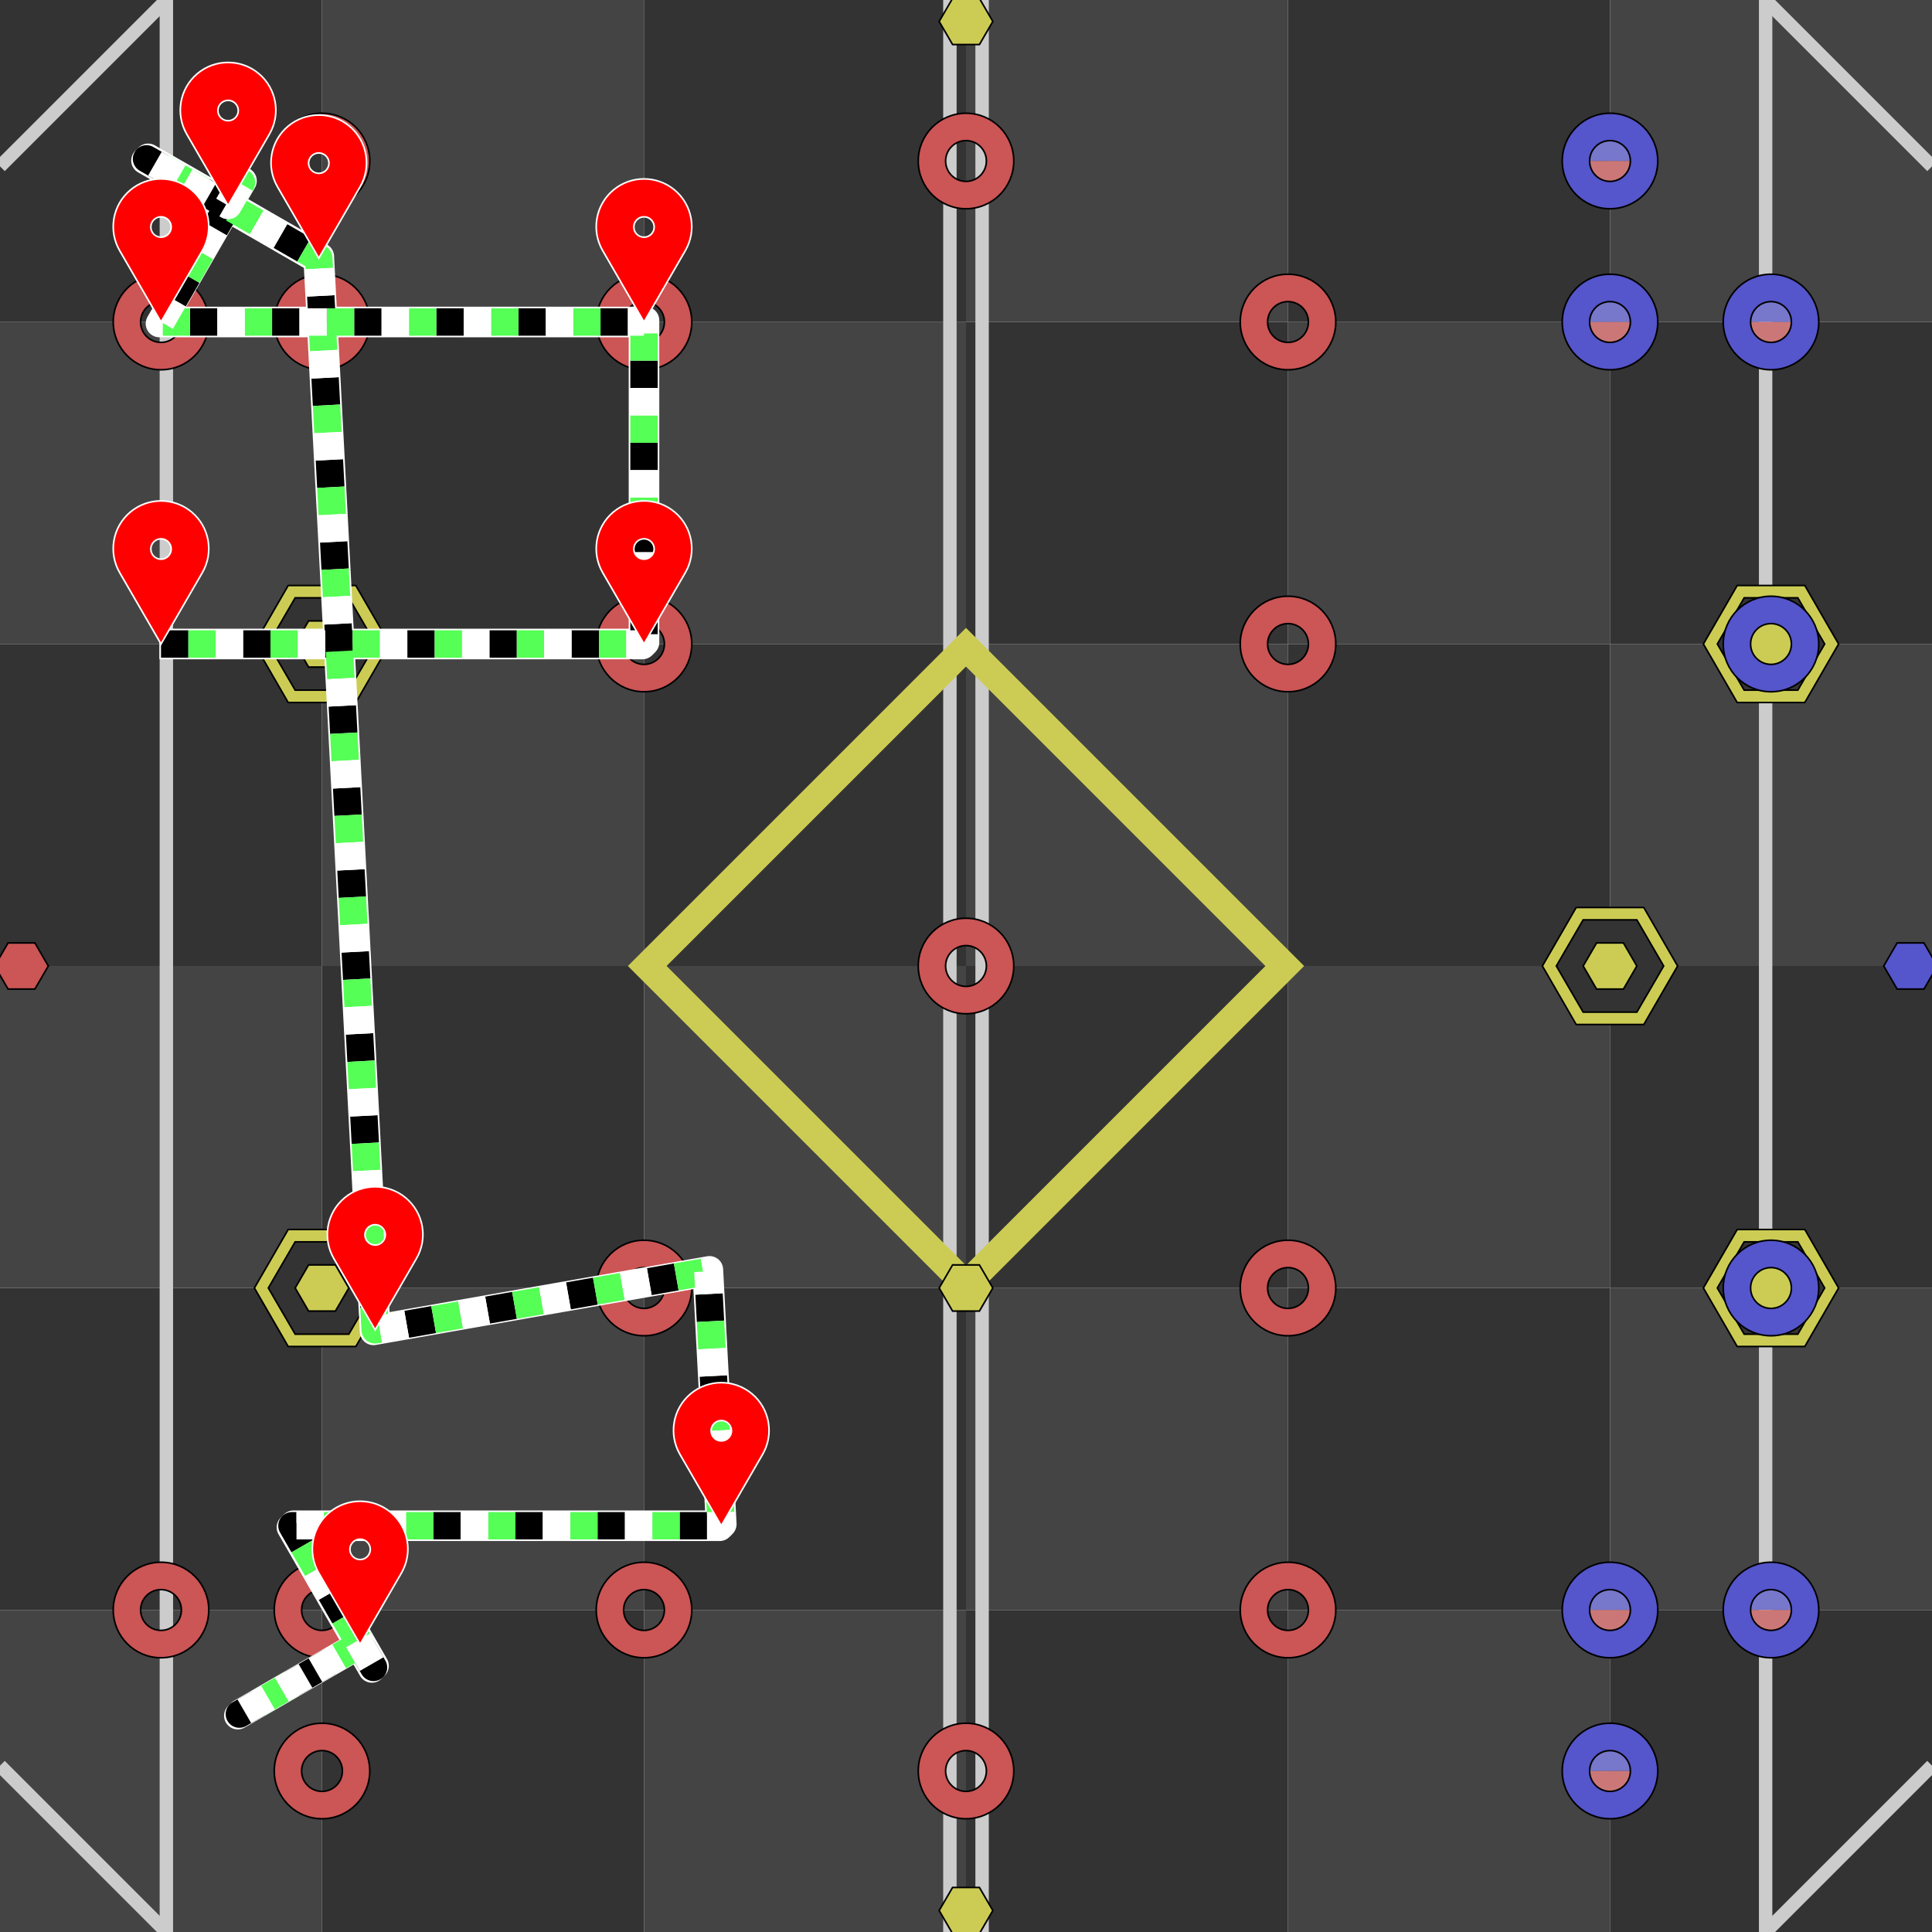
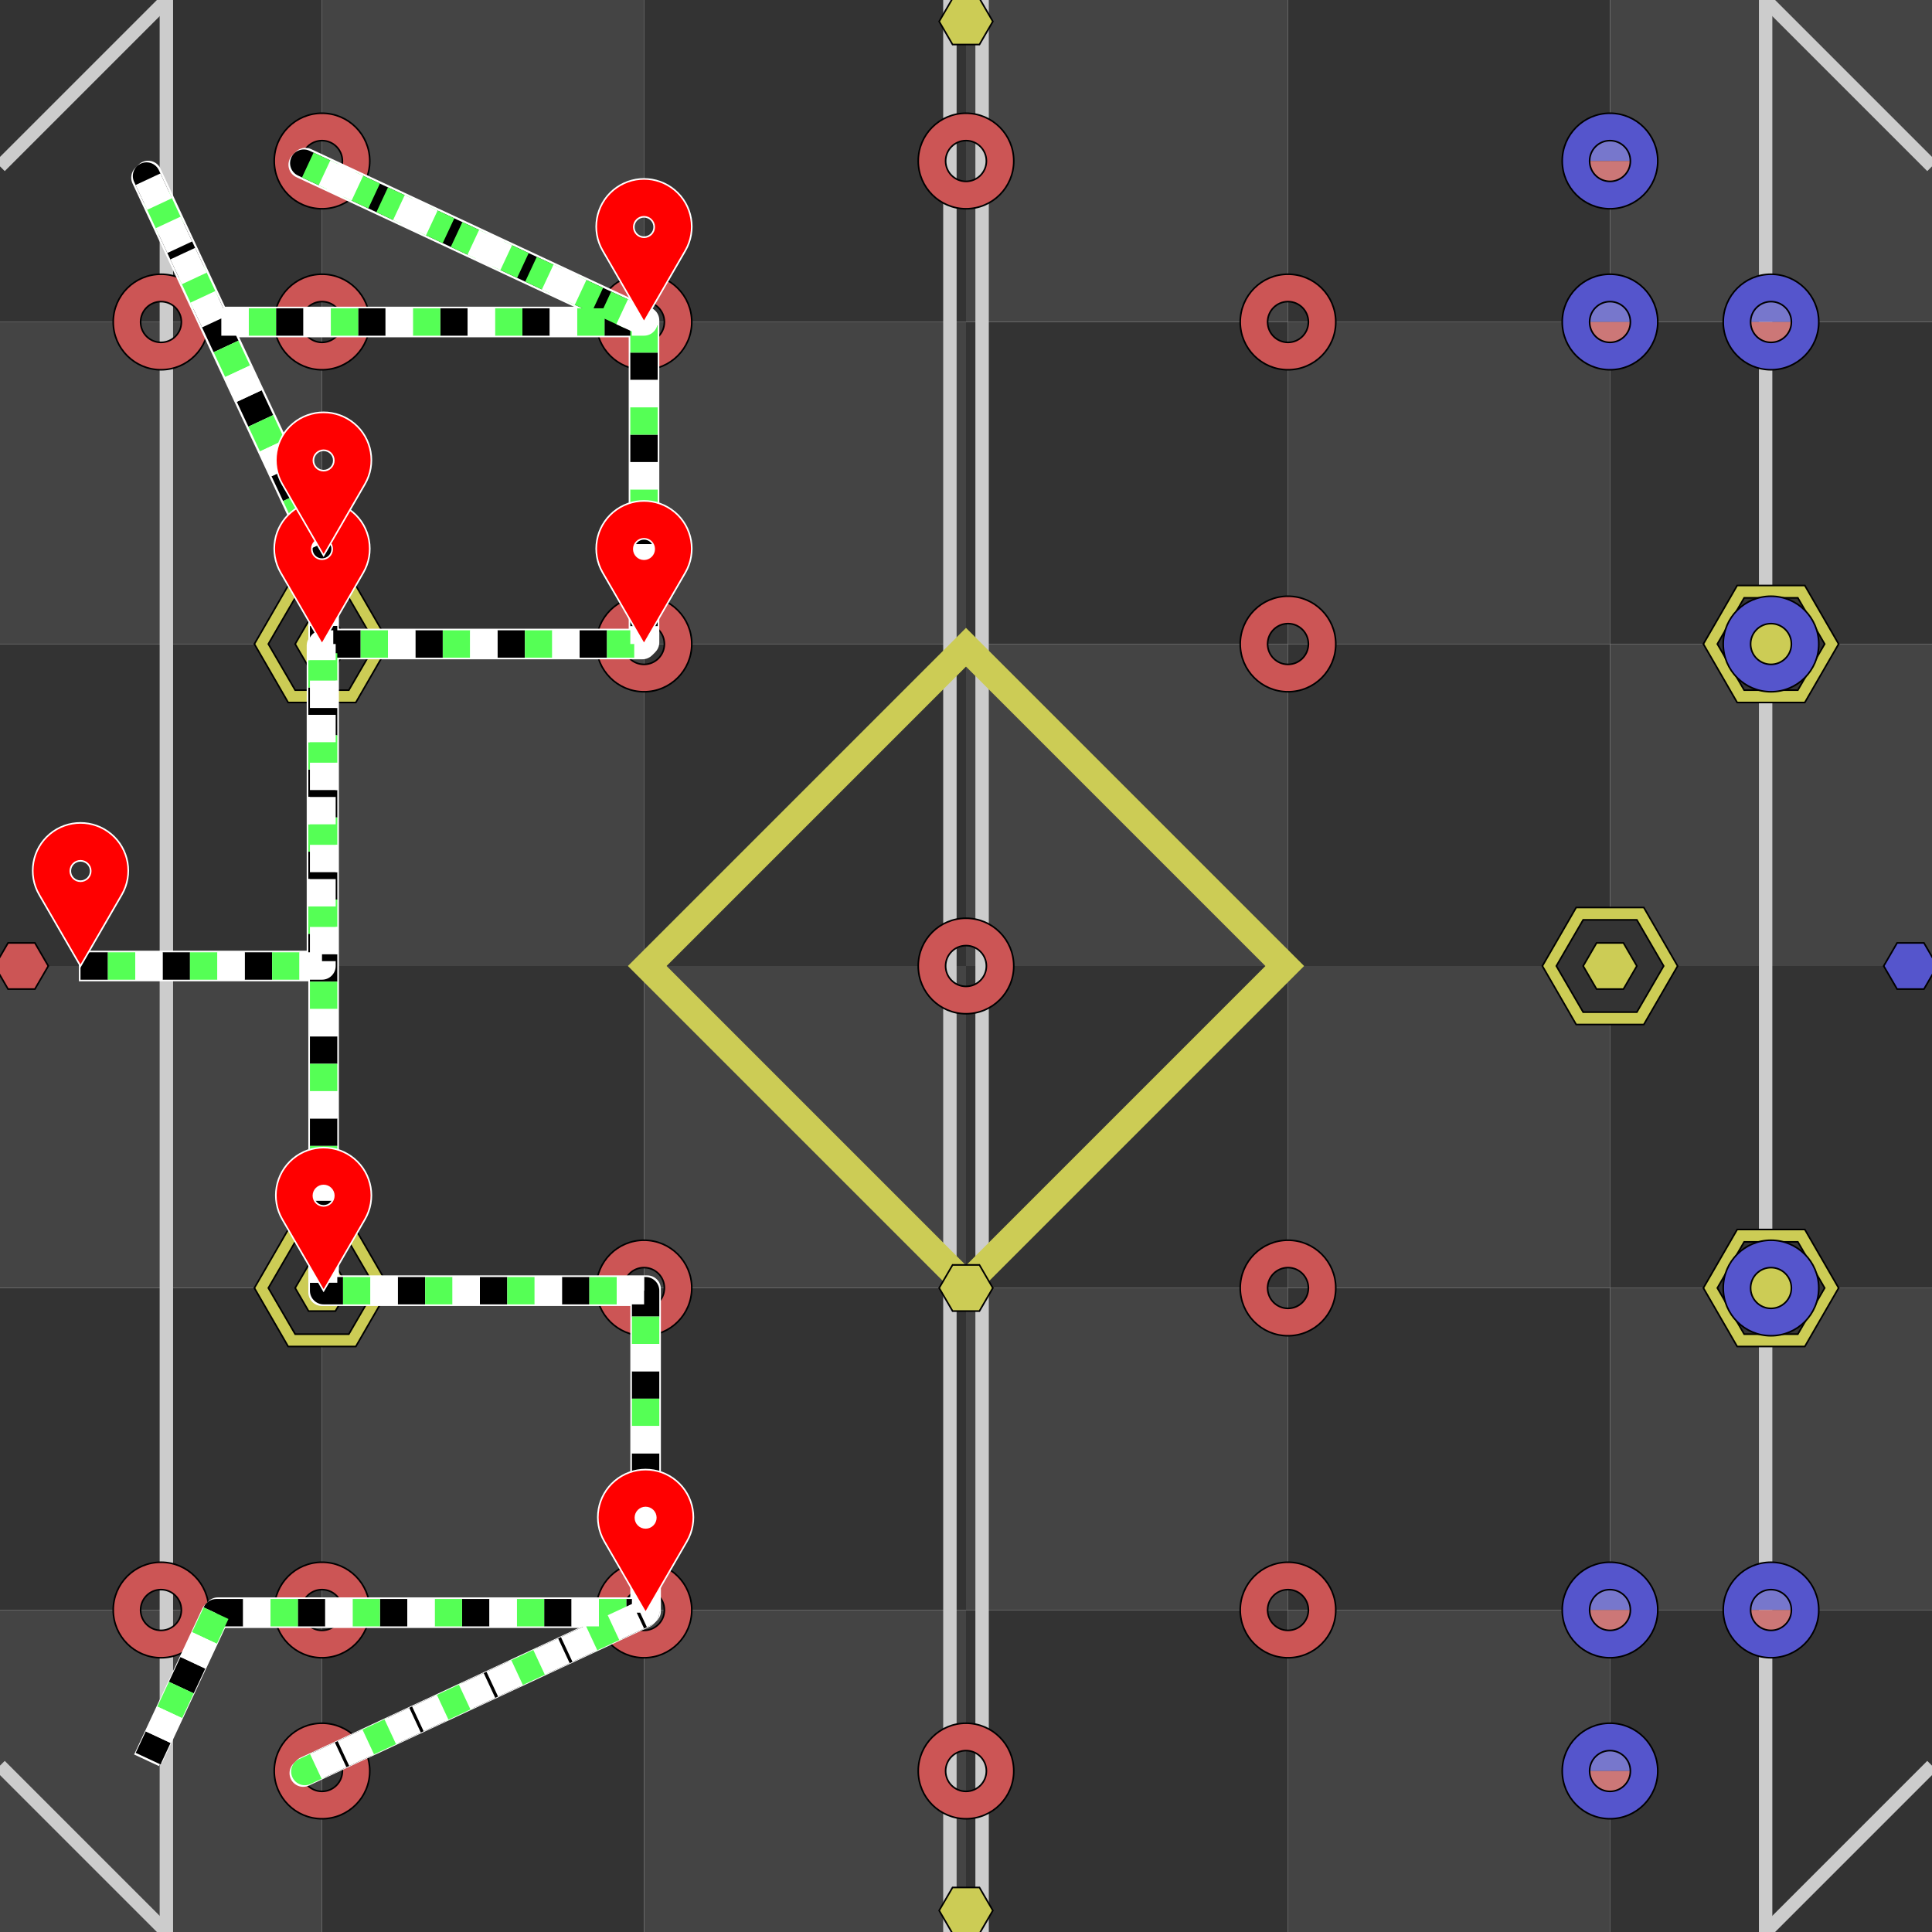
<svg xmlns="http://www.w3.org/2000/svg" version="1.1" width="600" height="600" viewBox="-1800 -1800 3600 3600">
  <g transform="scale(1, -1)">
    <rect x="-1800" y="-1800" width="600" height="600" fill="#444444" />
    <rect x="-1800" y="-1200" width="600" height="600" fill="#333333" />
    <rect x="-1800" y="-600" width="600" height="600" fill="#444444" />
    <rect x="-1800" y="0" width="600" height="600" fill="#333333" />
    <rect x="-1800" y="600" width="600" height="600" fill="#444444" />
    <rect x="-1800" y="1200" width="600" height="600" fill="#333333" />
    <rect x="-1200" y="-1800" width="600" height="600" fill="#333333" />
    <rect x="-1200" y="-1200" width="600" height="600" fill="#444444" />
    <rect x="-1200" y="-600" width="600" height="600" fill="#333333" />
    <rect x="-1200" y="0" width="600" height="600" fill="#444444" />
    <rect x="-1200" y="600" width="600" height="600" fill="#333333" />
    <rect x="-1200" y="1200" width="600" height="600" fill="#444444" />
    <rect x="-600" y="-1800" width="600" height="600" fill="#444444" />
    <rect x="-600" y="-1200" width="600" height="600" fill="#333333" />
    <rect x="-600" y="-600" width="600" height="600" fill="#444444" />
    <rect x="-600" y="0" width="600" height="600" fill="#333333" />
    <rect x="-600" y="600" width="600" height="600" fill="#444444" />
    <rect x="-600" y="1200" width="600" height="600" fill="#333333" />
    <rect x="0" y="-1800" width="600" height="600" fill="#333333" />
    <rect x="0" y="-1200" width="600" height="600" fill="#444444" />
    <rect x="0" y="-600" width="600" height="600" fill="#333333" />
    <rect x="0" y="0" width="600" height="600" fill="#444444" />
    <rect x="0" y="600" width="600" height="600" fill="#333333" />
    <rect x="0" y="1200" width="600" height="600" fill="#444444" />
    <rect x="600" y="-1800" width="600" height="600" fill="#444444" />
    <rect x="600" y="-1200" width="600" height="600" fill="#333333" />
    <rect x="600" y="-600" width="600" height="600" fill="#444444" />
    <rect x="600" y="0" width="600" height="600" fill="#333333" />
    <rect x="600" y="600" width="600" height="600" fill="#444444" />
    <rect x="600" y="1200" width="600" height="600" fill="#333333" />
    <rect x="1200" y="-1800" width="600" height="600" fill="#333333" />
    <rect x="1200" y="-1200" width="600" height="600" fill="#444444" />
    <rect x="1200" y="-600" width="600" height="600" fill="#333333" />
    <rect x="1200" y="0" width="600" height="600" fill="#444444" />
    <rect x="1200" y="600" width="600" height="600" fill="#333333" />
    <rect x="1200" y="1200" width="600" height="600" fill="#444444" />
    <line x1="-1490" y1="-1800" x2="-1490" y2="1800" stroke="#cccccc" stroke-width="25" />
    <line x1="-30" y1="-1800" x2="-30" y2="1800" stroke="#cccccc" stroke-width="25" />
    <line x1="30" y1="-1800" x2="30" y2="1800" stroke="#cccccc" stroke-width="25" />
    <line x1="1490" y1="-1800" x2="1490" y2="1800" stroke="#cccccc" stroke-width="25" />
    <line x1="-1800" y1="-1490" x2="-1490" y2="-1800" stroke="#cccccc" stroke-width="25" />
    <line x1="1800" y1="-1490" x2="1490" y2="-1800" stroke="#cccccc" stroke-width="25" />
    <line x1="-1800" y1="1490" x2="-1490" y2="1800" stroke="#cccccc" stroke-width="25" />
    <line x1="1800" y1="1490" x2="1490" y2="1800" stroke="#cccccc" stroke-width="25" />
    <rect x="-420" y="-420" width="840" height="840" transform="rotate(45)" stroke="#cccc55" fill="none" stroke-width="51" />
    <polygon points="-1710,0 -1735,43 -1785,43 -1810,0 -1785,-43 -1735,-43" fill="#cc5555" stroke="#000000" stroke-width="3" />
    <polygon points="1810,0 1785,43 1735,43 1710,0 1735,-43 1785,-43" fill="#5555cc" stroke="#000000" stroke-width="3" />
    <polygon points="50,1760 25,1803 -25,1803 -50,1760 -25,1717 25,1717" fill="#cccc55" stroke="#000000" stroke-width="3" />
    <polygon points="50,-600 25,-557 -25,-557 -50,-600 -25,-643 25,-643" fill="#cccc55" stroke="#000000" stroke-width="3" />
    <polygon points="50,-1760 25,-1717 -25,-1717 -50,-1760 -25,-1803 25,-1803" fill="#cccc55" stroke="#000000" stroke-width="3" />
    <polygon points="-1074,600 -1137,709 -1263,709 -1326,600 -1263,491 -1137,491" fill="#cccc55" stroke="#000000" stroke-width="3" />
    <polygon points="-1100,600 -1150,686 -1250,686 -1300,600 -1250,514 -1150,514" fill="#333333" stroke="#000000" stroke-width="3" />
    <polygon points="-1150,600 -1175,643 -1225,643 -1250,600 -1225,557 -1175,557" fill="#cccc55" stroke="#000000" stroke-width="3" />
    <polygon points="1626,600 1563,709 1437,709 1374,600 1437,491 1563,491" fill="#cccc55" stroke="#000000" stroke-width="3" />
    <polygon points="1600,600 1550,686 1450,686 1400,600 1450,514 1550,514" fill="#333333" stroke="#000000" stroke-width="3" />
    <polygon points="1550,600 1525,643 1475,643 1450,600 1475,557 1525,557" fill="#cccc55" stroke="#000000" stroke-width="3" />
    <polygon points="1326,0 1263,109 1137,109 1074,0 1137,-109 1263,-109" fill="#cccc55" stroke="#000000" stroke-width="3" />
    <polygon points="1300,0 1250,86 1150,86 1100,0 1150,-86 1250,-86" fill="#333333" stroke="#000000" stroke-width="3" />
    <polygon points="1250,0 1225,43 1175,43 1150,0 1175,-43 1225,-43" fill="#cccc55" stroke="#000000" stroke-width="3" />
    <polygon points="-1074,-600 -1137,-491 -1263,-491 -1326,-600 -1263,-709 -1137,-709" fill="#cccc55" stroke="#000000" stroke-width="3" />
    <polygon points="-1100,-600 -1150,-514 -1250,-514 -1300,-600 -1250,-686 -1150,-686" fill="#333333" stroke="#000000" stroke-width="3" />
    <polygon points="-1150,-600 -1175,-557 -1225,-557 -1250,-600 -1225,-643 -1175,-643" fill="#cccc55" stroke="#000000" stroke-width="3" />
    <polygon points="1626,-600 1563,-491 1437,-491 1374,-600 1437,-709 1563,-709" fill="#cccc55" stroke="#000000" stroke-width="3" />
    <polygon points="1600,-600 1550,-514 1450,-514 1400,-600 1450,-686 1550,-686" fill="#333333" stroke="#000000" stroke-width="3" />
    <polygon points="1550,-600 1525,-557 1475,-557 1450,-600 1475,-643 1525,-643" fill="#cccc55" stroke="#000000" stroke-width="3" />
    <path d="M 1111,1500 a 89,89 0 1,0 178,0" fill="#7777cc" />
    <path d="M 1111,1500 a 89,89 0 1,1 178,0" fill="#cc7777" />
    <path d="M 1111,1500 a 89 89 0 0 0 178 0 a 89 89 0 0 0 -178 0 z m 51 0 a 38 38 0 0 0 76 0 a 38 38 0 0 0 -76 0 z" fill="#5555cc" stroke="#000000" stroke-width="3" fill-rule="evenodd" />
    <path d="M 1111,1200 a 89,89 0 1,0 178,0" fill="#7777cc" />
    <path d="M 1111,1200 a 89,89 0 1,1 178,0" fill="#cc7777" />
    <path d="M 1111,1200 a 89 89 0 0 0 178 0 a 89 89 0 0 0 -178 0 z m 51 0 a 38 38 0 0 0 76 0 a 38 38 0 0 0 -76 0 z" fill="#5555cc" stroke="#000000" stroke-width="3" fill-rule="evenodd" />
    <path d="M 1411,1200 a 89,89 0 1,0 178,0" fill="#7777cc" />
    <path d="M 1411,1200 a 89,89 0 1,1 178,0" fill="#cc7777" />
    <path d="M 1411,1200 a 89 89 0 0 0 178 0 a 89 89 0 0 0 -178 0 z m 51 0 a 38 38 0 0 0 76 0 a 38 38 0 0 0 -76 0 z" fill="#5555cc" stroke="#000000" stroke-width="3" fill-rule="evenodd" />
    <path d="M 1111,-1200 a 89,89 0 1,0 178,0" fill="#7777cc" />
    <path d="M 1111,-1200 a 89,89 0 1,1 178,0" fill="#cc7777" />
    <path d="M 1111,-1200 a 89 89 0 0 0 178 0 a 89 89 0 0 0 -178 0 z m 51 0 a 38 38 0 0 0 76 0 a 38 38 0 0 0 -76 0 z" fill="#5555cc" stroke="#000000" stroke-width="3" fill-rule="evenodd" />
    <path d="M 1411,-1200 a 89,89 0 1,0 178,0" fill="#7777cc" />
    <path d="M 1411,-1200 a 89,89 0 1,1 178,0" fill="#cc7777" />
    <path d="M 1411,-1200 a 89 89 0 0 0 178 0 a 89 89 0 0 0 -178 0 z m 51 0 a 38 38 0 0 0 76 0 a 38 38 0 0 0 -76 0 z" fill="#5555cc" stroke="#000000" stroke-width="3" fill-rule="evenodd" />
    <path d="M 1111,-1500 a 89,89 0 1,0 178,0" fill="#7777cc" />
    <path d="M 1111,-1500 a 89,89 0 1,1 178,0" fill="#cc7777" />
    <path d="M 1111,-1500 a 89 89 0 0 0 178 0 a 89 89 0 0 0 -178 0 z m 51 0 a 38 38 0 0 0 76 0 a 38 38 0 0 0 -76 0 z" fill="#5555cc" stroke="#000000" stroke-width="3" fill-rule="evenodd" />
    <path d="M -1289,1500 a 89 89 0 0 0 178 0 a 89 89 0 0 0 -178 0 z m 51 0 a 38 38 0 0 0 76 0 a 38 38 0 0 0 -76 0 z" fill="#cc5555" stroke="#000000" stroke-width="3" fill-rule="evenodd" />
    <path d="M -89,1500 a 89 89 0 0 0 178 0 a 89 89 0 0 0 -178 0 z m 51 0 a 38 38 0 0 0 76 0 a 38 38 0 0 0 -76 0 z" fill="#cc5555" stroke="#000000" stroke-width="3" fill-rule="evenodd" />
    <path d="M -1589,1200 a 89 89 0 0 0 178 0 a 89 89 0 0 0 -178 0 z m 51 0 a 38 38 0 0 0 76 0 a 38 38 0 0 0 -76 0 z" fill="#cc5555" stroke="#000000" stroke-width="3" fill-rule="evenodd" />
    <path d="M -1289,1200 a 89 89 0 0 0 178 0 a 89 89 0 0 0 -178 0 z m 51 0 a 38 38 0 0 0 76 0 a 38 38 0 0 0 -76 0 z" fill="#cc5555" stroke="#000000" stroke-width="3" fill-rule="evenodd" />
    <path d="M -689,1200 a 89 89 0 0 0 178 0 a 89 89 0 0 0 -178 0 z m 51 0 a 38 38 0 0 0 76 0 a 38 38 0 0 0 -76 0 z" fill="#cc5555" stroke="#000000" stroke-width="3" fill-rule="evenodd" />
    <path d="M 511,1200 a 89 89 0 0 0 178 0 a 89 89 0 0 0 -178 0 z m 51 0 a 38 38 0 0 0 76 0 a 38 38 0 0 0 -76 0 z" fill="#cc5555" stroke="#000000" stroke-width="3" fill-rule="evenodd" />
    <path d="M -689,600 a 89 89 0 0 0 178 0 a 89 89 0 0 0 -178 0 z m 51 0 a 38 38 0 0 0 76 0 a 38 38 0 0 0 -76 0 z" fill="#cc5555" stroke="#000000" stroke-width="3" fill-rule="evenodd" />
    <path d="M 511,600 a 89 89 0 0 0 178 0 a 89 89 0 0 0 -178 0 z m 51 0 a 38 38 0 0 0 76 0 a 38 38 0 0 0 -76 0 z" fill="#cc5555" stroke="#000000" stroke-width="3" fill-rule="evenodd" />
    <path d="M -89,0 a 89 89 0 0 0 178 0 a 89 89 0 0 0 -178 0 z m 51 0 a 38 38 0 0 0 76 0 a 38 38 0 0 0 -76 0 z" fill="#cc5555" stroke="#000000" stroke-width="3" fill-rule="evenodd" />
    <path d="M -689,-600 a 89 89 0 0 0 178 0 a 89 89 0 0 0 -178 0 z m 51 0 a 38 38 0 0 0 76 0 a 38 38 0 0 0 -76 0 z" fill="#cc5555" stroke="#000000" stroke-width="3" fill-rule="evenodd" />
    <path d="M 511,-600 a 89 89 0 0 0 178 0 a 89 89 0 0 0 -178 0 z m 51 0 a 38 38 0 0 0 76 0 a 38 38 0 0 0 -76 0 z" fill="#cc5555" stroke="#000000" stroke-width="3" fill-rule="evenodd" />
    <path d="M -1589,-1200 a 89 89 0 0 0 178 0 a 89 89 0 0 0 -178 0 z m 51 0 a 38 38 0 0 0 76 0 a 38 38 0 0 0 -76 0 z" fill="#cc5555" stroke="#000000" stroke-width="3" fill-rule="evenodd" />
    <path d="M -1289,-1200 a 89 89 0 0 0 178 0 a 89 89 0 0 0 -178 0 z m 51 0 a 38 38 0 0 0 76 0 a 38 38 0 0 0 -76 0 z" fill="#cc5555" stroke="#000000" stroke-width="3" fill-rule="evenodd" />
    <path d="M -689,-1200 a 89 89 0 0 0 178 0 a 89 89 0 0 0 -178 0 z m 51 0 a 38 38 0 0 0 76 0 a 38 38 0 0 0 -76 0 z" fill="#cc5555" stroke="#000000" stroke-width="3" fill-rule="evenodd" />
    <path d="M 511,-1200 a 89 89 0 0 0 178 0 a 89 89 0 0 0 -178 0 z m 51 0 a 38 38 0 0 0 76 0 a 38 38 0 0 0 -76 0 z" fill="#cc5555" stroke="#000000" stroke-width="3" fill-rule="evenodd" />
    <path d="M -1289,-1500 a 89 89 0 0 0 178 0 a 89 89 0 0 0 -178 0 z m 51 0 a 38 38 0 0 0 76 0 a 38 38 0 0 0 -76 0 z" fill="#cc5555" stroke="#000000" stroke-width="3" fill-rule="evenodd" />
    <path d="M -89,-1500 a 89 89 0 0 0 178 0 a 89 89 0 0 0 -178 0 z m 51 0 a 38 38 0 0 0 76 0 a 38 38 0 0 0 -76 0 z" fill="#cc5555" stroke="#000000" stroke-width="3" fill-rule="evenodd" />
    <path d="M 1411,600 a 89 89 0 0 0 178 0 a 89 89 0 0 0 -178 0 z m 51 0 a 38 38 0 0 0 76 0 a 38 38 0 0 0 -76 0 z" fill="#5555cc" stroke="#000000" stroke-width="3" fill-rule="evenodd" />
    <path d="M 1411,-600 a 89 89 0 0 0 178 0 a 89 89 0 0 0 -178 0 z m 51 0 a 38 38 0 0 0 76 0 a 38 38 0 0 0 -76 0 z" fill="#5555cc" stroke="#000000" stroke-width="3" fill-rule="evenodd" />
-     <polyline points="-1497,603 -1197,603 -597,603 -597,1203 -1497,1203 -1347,1463 -1372,1420 -1524,1507 -1203,1322 -1098,-675 -478,-566 -453,-1040 -1253,-1040 -1101,-1304 -1126,-1261 -1351,-1391 -1178,-1291" fill="none" stroke="#ffffff" stroke-width="51" stroke-linejoin="round" />
-     <polyline points="-1503,597 -1203,597 -603,597 -603,1197 -1503,1197 -1353,1457 -1378,1414 -1530,1501 -1209,1316 -1104,-681 -484,-572 -459,-1046 -1259,-1046 -1107,-1310 -1132,-1267 -1357,-1397 -1184,-1297" fill="none" stroke="#ffffff" stroke-width="51" stroke-linejoin="round" />
-     <polyline points="-1500,600 -1200,600 -600,600 -600,1200 -1500,1200 -1350,1460 -1375,1417 -1527,1504 -1206,1319 -1101,-678 -481,-569 -456,-1043 -1256,-1043 -1104,-1307 -1129,-1264 -1354,-1394 -1181,-1294" fill="none" stroke="#000000" stroke-width="51" stroke-dasharray="51,102" stroke-linejoin="round" />
-     <polyline points="-1500,600 -1200,600 -600,600 -600,1200 -1500,1200 -1350,1460 -1375,1417 -1527,1504 -1206,1319 -1101,-678 -481,-569 -456,-1043 -1256,-1043 -1104,-1307 -1129,-1264 -1354,-1394 -1181,-1294" fill="none" stroke="#55ff55" stroke-width="51" stroke-dasharray="51,102" stroke-dashoffset="102" stroke-linejoin="round" />
-     <polyline points="-1500,600 -1200,600 -600,600 -600,1200 -1500,1200 -1350,1460 -1375,1417 -1527,1504 -1206,1319 -1101,-678 -481,-569 -456,-1043 -1256,-1043 -1104,-1307 -1129,-1264 -1354,-1394 -1181,-1294" fill="none" stroke="#ffffff" stroke-width="51" stroke-dasharray="51,102" stroke-dashoffset="51" stroke-linejoin="round" />
-     <path d="M -1500,600 l -77 133 a 89 89 0 1 0 154 0 z m -19 177 a 19 19 0 0 0 38 0 a 19 19 0 0 0 -38 0 z" fill="#ff0000" stroke="#ffffff" stroke-width="3" fill-rule="evenodd" />
+     <polyline points="-1647,3 -1197,3 -1197,603 -597,603 -597,1203 -1231,1499 -597,1203 -1397,1203 -1524,1475 -1194,768 -1194,-602 -594,-602 -594,-1202 -1229,-1498 -594,-1202 -1394,-1202 -1521,-1474" fill="none" stroke="#ffffff" stroke-width="51" stroke-linejoin="round" />
+     <polyline points="-1653,-3 -1203,-3 -1203,597 -603,597 -603,1197 -1237,1493 -603,1197 -1403,1197 -1530,1469 -1200,762 -1200,-608 -600,-608 -600,-1208 -1235,-1504 -600,-1208 -1400,-1208 -1527,-1480" fill="none" stroke="#ffffff" stroke-width="51" stroke-linejoin="round" />
+     <polyline points="-1650,0 -1200,0 -1200,600 -600,600 -600,1200 -1234,1496 -600,1200 -1400,1200 -1527,1472 -1197,765 -1197,-605 -597,-605 -597,-1205 -1232,-1501 -597,-1205 -1397,-1205 -1524,-1477" fill="none" stroke="#000000" stroke-width="51" stroke-dasharray="51,102" stroke-linejoin="round" />
+     <polyline points="-1650,0 -1200,0 -1200,600 -600,600 -600,1200 -1234,1496 -600,1200 -1400,1200 -1527,1472 -1197,765 -1197,-605 -597,-605 -597,-1205 -1232,-1501 -597,-1205 -1397,-1205 -1524,-1477" fill="none" stroke="#55ff55" stroke-width="51" stroke-dasharray="51,102" stroke-dashoffset="102" stroke-linejoin="round" />
+     <polyline points="-1650,0 -1200,0 -1200,600 -600,600 -600,1200 -1234,1496 -600,1200 -1400,1200 -1527,1472 -1197,765 -1197,-605 -597,-605 -597,-1205 -1232,-1501 -597,-1205 -1397,-1205 -1524,-1477" fill="none" stroke="#ffffff" stroke-width="51" stroke-dasharray="51,102" stroke-dashoffset="51" stroke-linejoin="round" />
+     <path d="M -1650,0 l -77 133 a 89 89 0 1 0 154 0 z m -19 177 a 19 19 0 0 0 38 0 a 19 19 0 0 0 -38 0 z" fill="#ff0000" stroke="#ffffff" stroke-width="3" fill-rule="evenodd" />
+     <path d="M -1200,600 l -77 133 a 89 89 0 1 0 154 0 z m -19 177 a 19 19 0 0 0 38 0 a 19 19 0 0 0 -38 0 z" fill="#ff0000" stroke="#ffffff" stroke-width="3" fill-rule="evenodd" />
    <path d="M -600,600 l -77 133 a 89 89 0 1 0 154 0 z m -19 177 a 19 19 0 0 0 38 0 a 19 19 0 0 0 -38 0 z" fill="#ff0000" stroke="#ffffff" stroke-width="3" fill-rule="evenodd" />
    <path d="M -600,1200 l -77 133 a 89 89 0 1 0 154 0 z m -19 177 a 19 19 0 0 0 38 0 a 19 19 0 0 0 -38 0 z" fill="#ff0000" stroke="#ffffff" stroke-width="3" fill-rule="evenodd" />
-     <path d="M -1500,1200 l -77 133 a 89 89 0 1 0 154 0 z m -19 177 a 19 19 0 0 0 38 0 a 19 19 0 0 0 -38 0 z" fill="#ff0000" stroke="#ffffff" stroke-width="3" fill-rule="evenodd" />
-     <path d="M -1375,1417 l -77 133 a 89 89 0 1 0 154 0 z m -19 177 a 19 19 0 0 0 38 0 a 19 19 0 0 0 -38 0 z" fill="#ff0000" stroke="#ffffff" stroke-width="3" fill-rule="evenodd" />
-     <path d="M -1206,1319 l -77 133 a 89 89 0 1 0 154 0 z m -19 177 a 19 19 0 0 0 38 0 a 19 19 0 0 0 -38 0 z" fill="#ff0000" stroke="#ffffff" stroke-width="3" fill-rule="evenodd" />
-     <path d="M -1101,-678 l -77 133 a 89 89 0 1 0 154 0 z m -19 177 a 19 19 0 0 0 38 0 a 19 19 0 0 0 -38 0 z" fill="#ff0000" stroke="#ffffff" stroke-width="3" fill-rule="evenodd" />
-     <path d="M -456,-1043 l -77 133 a 89 89 0 1 0 154 0 z m -19 177 a 19 19 0 0 0 38 0 a 19 19 0 0 0 -38 0 z" fill="#ff0000" stroke="#ffffff" stroke-width="3" fill-rule="evenodd" />
-     <path d="M -1129,-1264 l -77 133 a 89 89 0 1 0 154 0 z m -19 177 a 19 19 0 0 0 38 0 a 19 19 0 0 0 -38 0 z" fill="#ff0000" stroke="#ffffff" stroke-width="3" fill-rule="evenodd" />
+     <path d="M -1197,765 l -77 133 a 89 89 0 1 0 154 0 z m -19 177 a 19 19 0 0 0 38 0 a 19 19 0 0 0 -38 0 z" fill="#ff0000" stroke="#ffffff" stroke-width="3" fill-rule="evenodd" />
+     <path d="M -1197,-605 l -77 133 a 89 89 0 1 0 154 0 z m -19 177 a 19 19 0 0 0 38 0 a 19 19 0 0 0 -38 0 z" fill="#ff0000" stroke="#ffffff" stroke-width="3" fill-rule="evenodd" />
+     <path d="M -597,-1205 l -77 133 a 89 89 0 1 0 154 0 z m -19 177 a 19 19 0 0 0 38 0 a 19 19 0 0 0 -38 0 z" fill="#ff0000" stroke="#ffffff" stroke-width="3" fill-rule="evenodd" />
  </g>
</svg>
